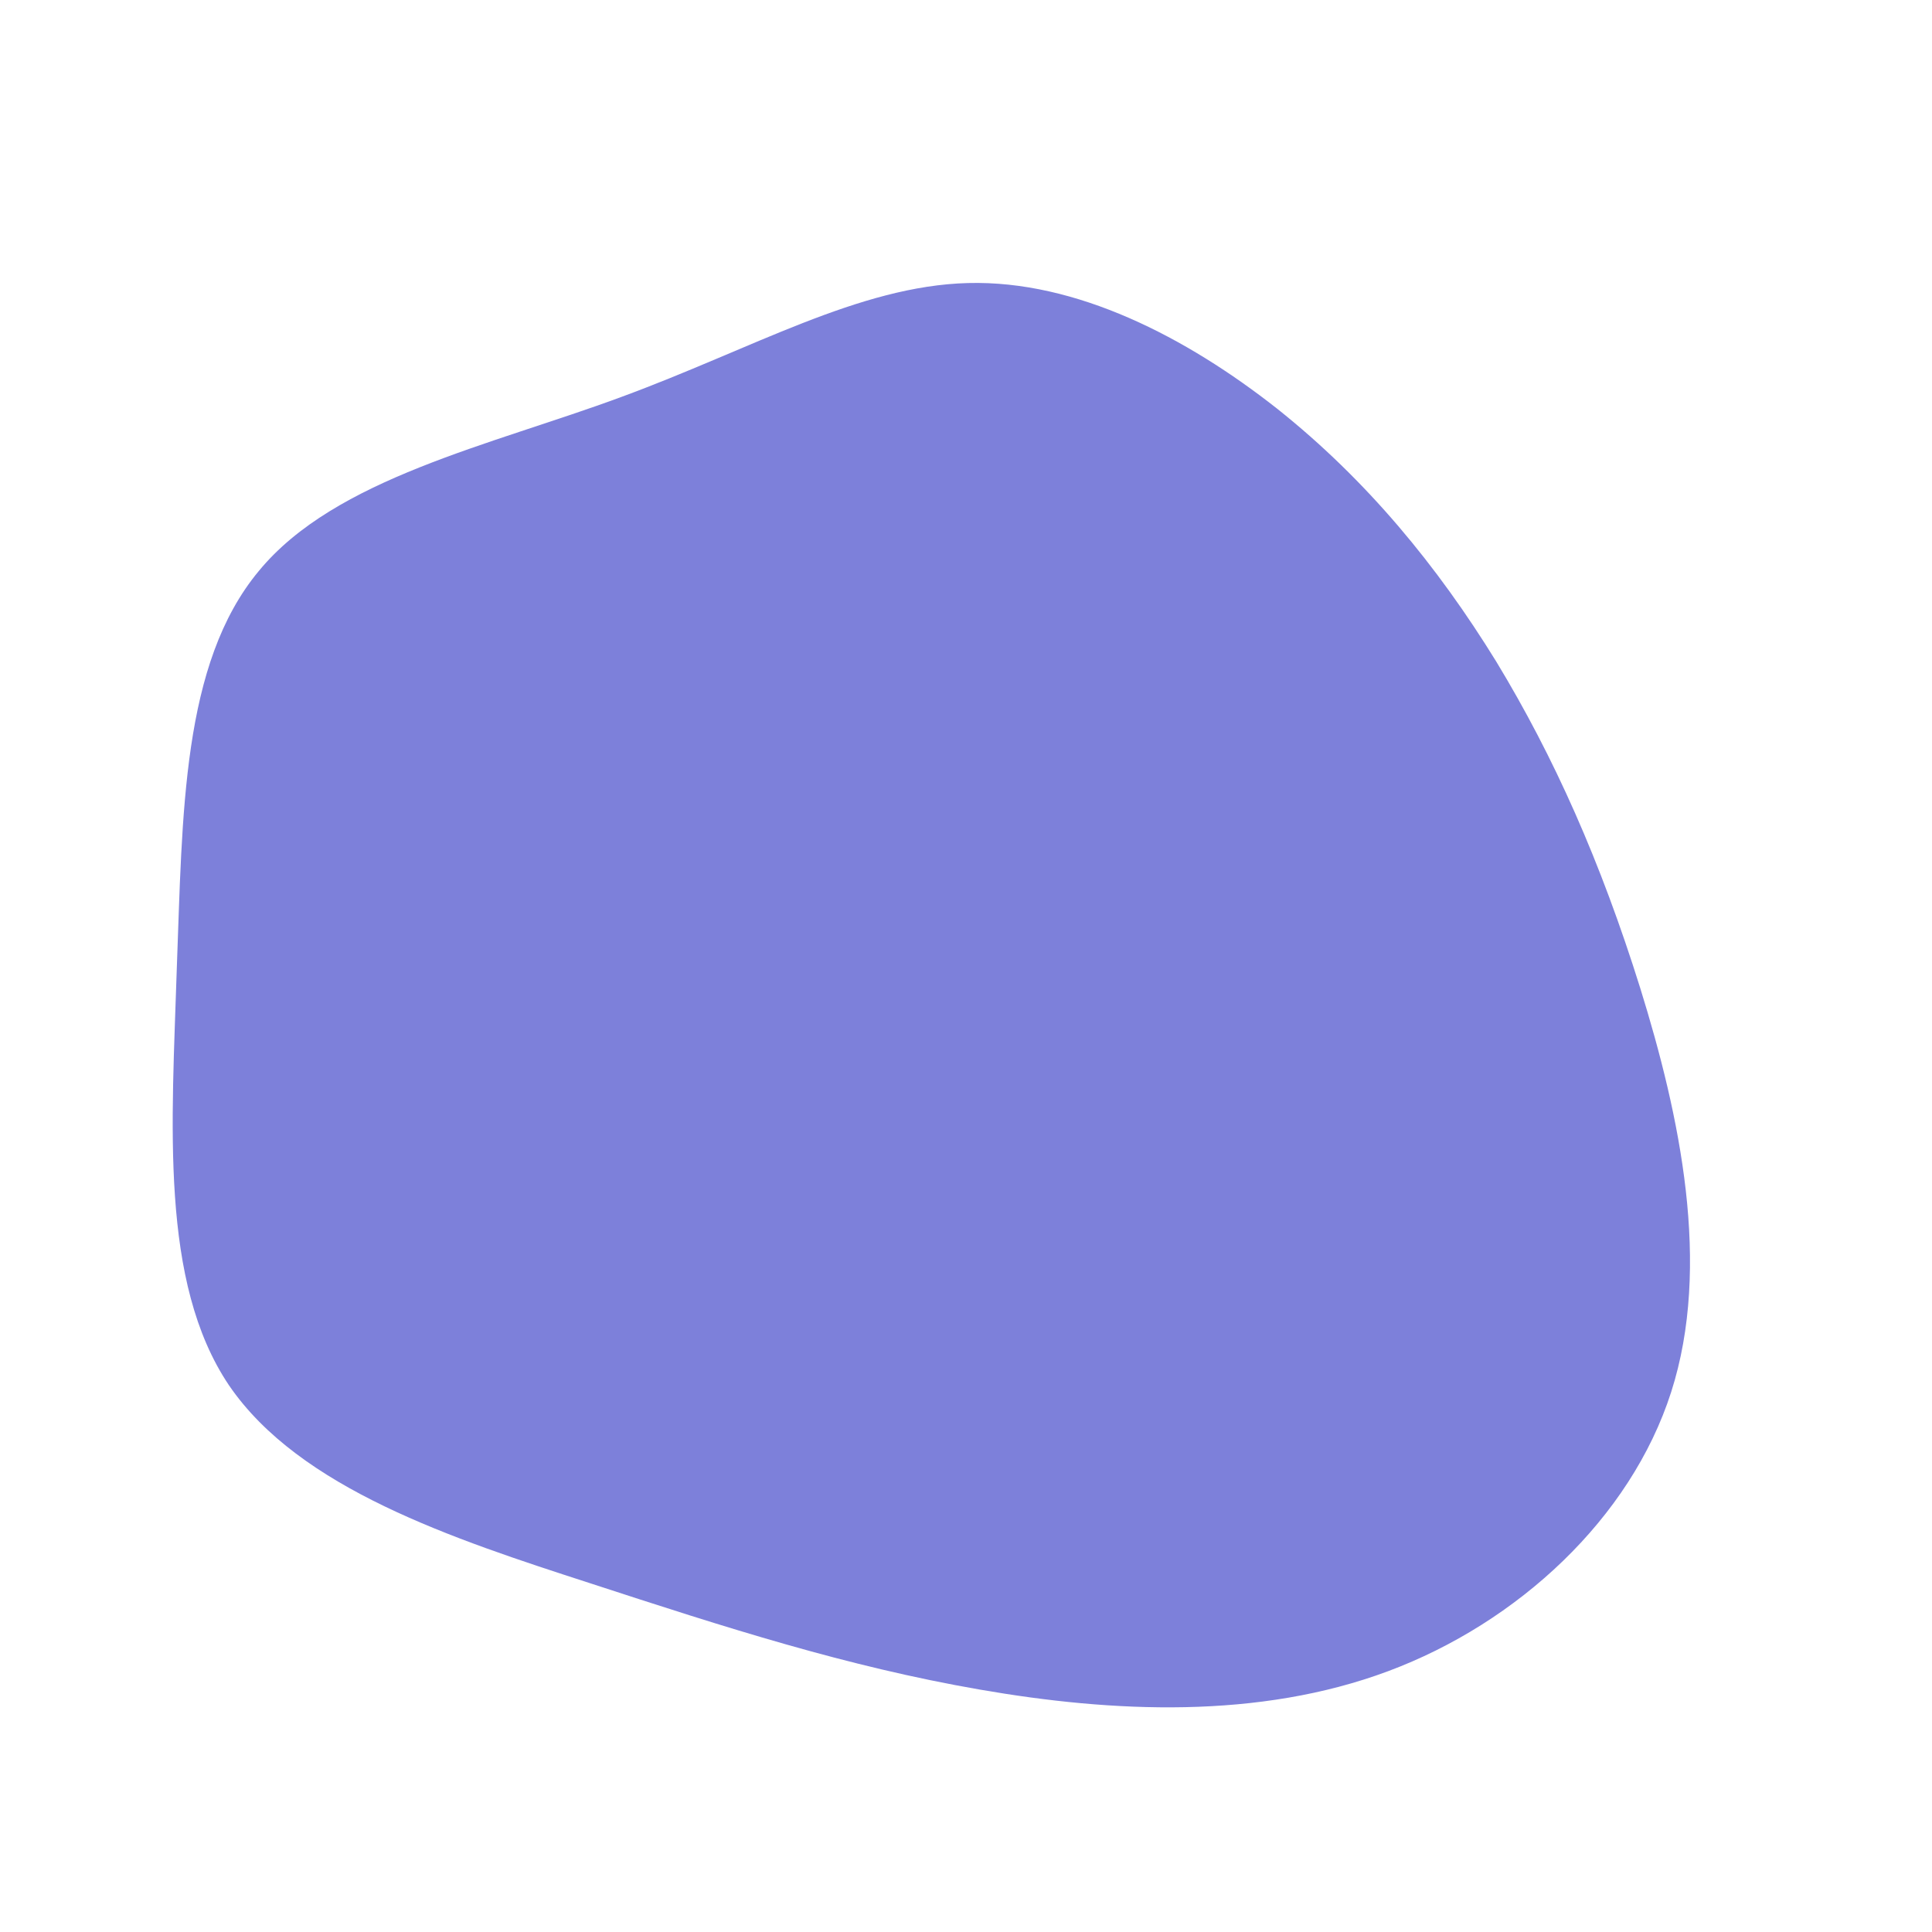
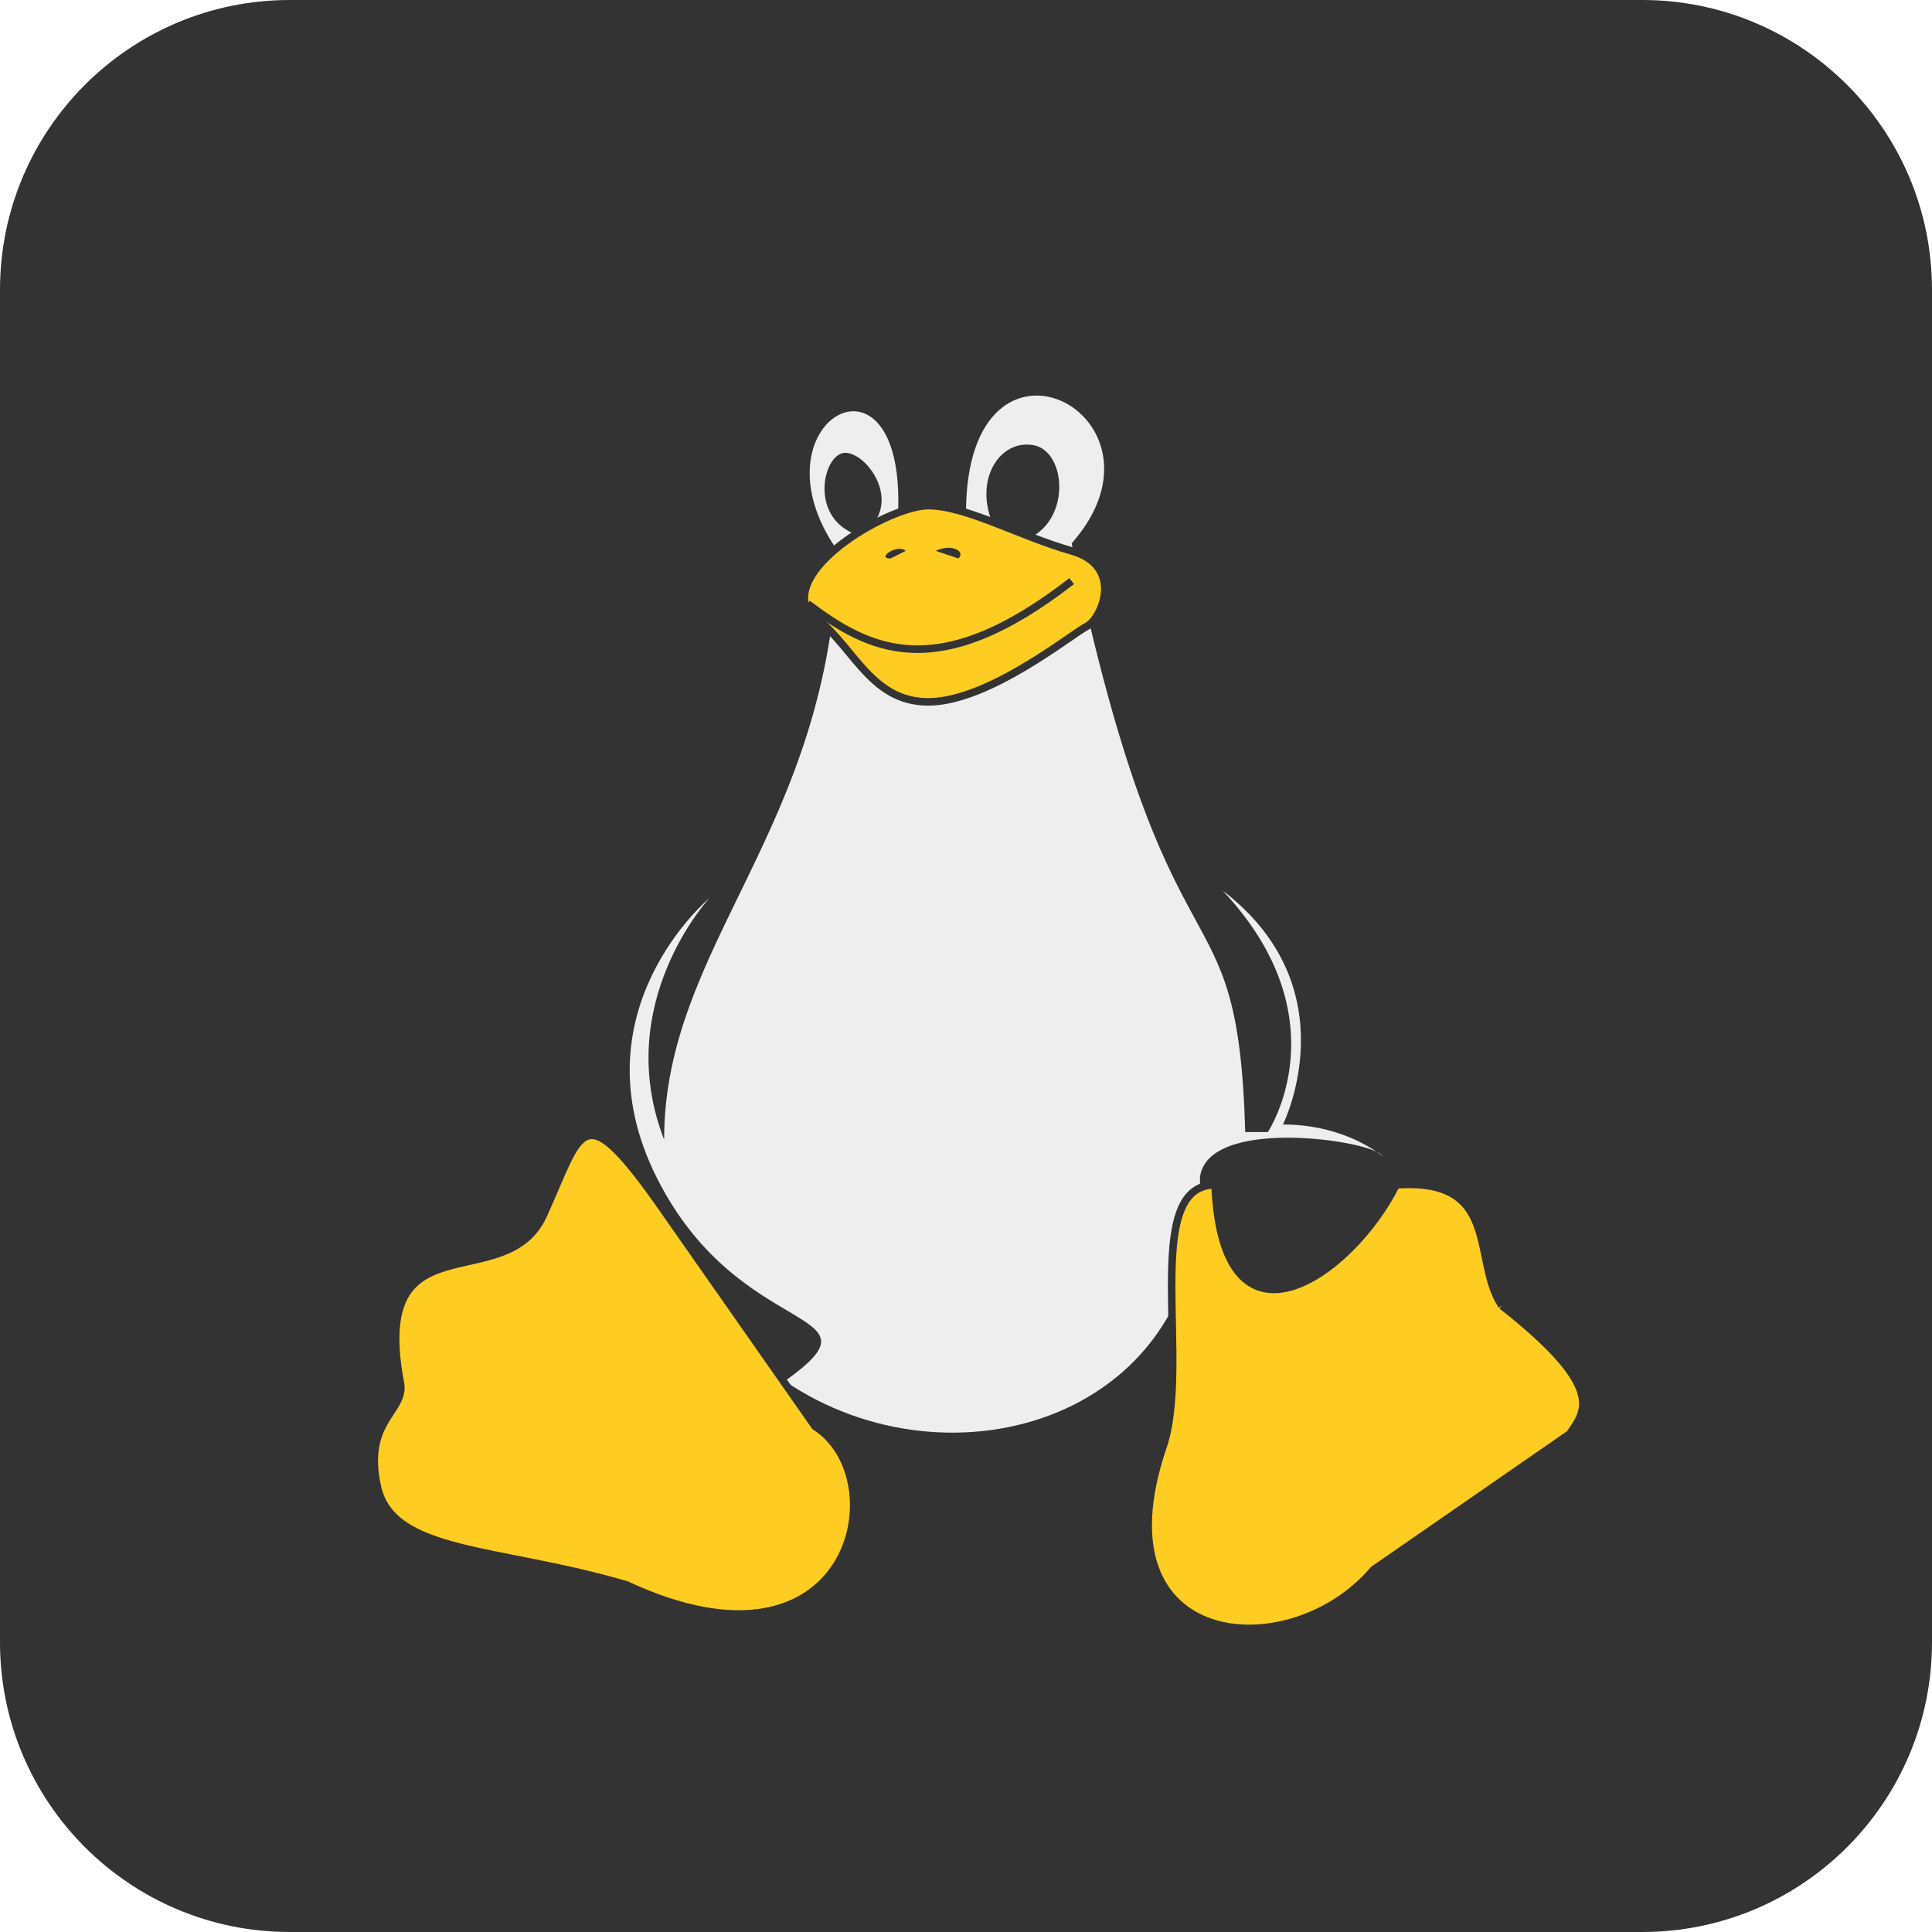
- <svg xmlns="http://www.w3.org/2000/svg" viewBox="0 0 200 200">
-   <path fill="#7D80DA" d="M32.2,-57.7C41.5,-50.3,48.8,-41.4,54.9,-31.5C60.9,-21.6,65.7,-10.8,69.8,2.3C73.9,15.5,77.2,31,73,44.1C68.8,57.2,57.1,68,43.7,73C30.3,78,15.2,77.3,1.4,74.9C-12.4,72.5,-24.8,68.5,-38.9,63.9C-53.1,59.3,-69,54.1,-76.3,43.4C-83.5,32.7,-82.2,16.3,-81.7,0.3C-81.1,-15.7,-81.2,-31.3,-73.2,-40.9C-65.3,-50.5,-49.2,-53.9,-35.7,-58.9C-22.1,-63.9,-11.1,-70.4,0.2,-70.7C11.4,-71,22.8,-65.1,32.2,-57.7Z" transform="translate(100 100)" />
+ <svg xmlns="http://www.w3.org/2000/svg" fill="#333" viewBox="0 0 512 512">
+   <rect fill="wh" height="512" rx="15%" width="512" />
+   <g transform="matrix(2 0 0 2 256 256)">
+     <path d="m-32-25c-3 7-24 29-22 51 8 92 36 30 78 53 0 0 75-42 15-110-17-24-2-43-13-59s-30-17-44-2 6 37-14 67" />
+     <path d="m42 21s9-18-8-31c16 17 6 32 6 32h-3c-1-35-10-16-23-78 15-17-14-32-14-4h-9c1-24-20-12-8 5-1 37-23 52-23 78-7-18 6-32 6-32s-18 15-7 37 31 17 17 27c22 15 56 5 55-27 1-8 22-5 24-3s-3-4-13-4m-56-78c-7-2-5-11-2-11s8 7 2 11m19 1c-5-7-1-14 4-13s5 13-4 13" fill="#eee" />
+     <g fill="#fc2" stroke="#333">
+       <path d="m-41 31 21 30c11 7 5 35-25 21-17-5-31-4-33-13s4-10 3-14c-4-22 14-11 19-22s5-16 15-2m112 14c-4-6 0-17-14-16-6 12-23 24-24 0-10 0-3 24-7 35-9 27 17 29 28 16l26-18c2-3 5-6-9-17m-92-92c-3-6 11-14 16-14s12 4 19 6 4 9 2 10-13 10-21 10-10-8-16-12" />
+       <path d="m-21-48c8 6 17 11 35-3" />
+     </g>
+     <path d="m-10-54c-2 0 1-2 2-1m7 1c1-1-1-2-3-1" />
+   </g>
</svg>
